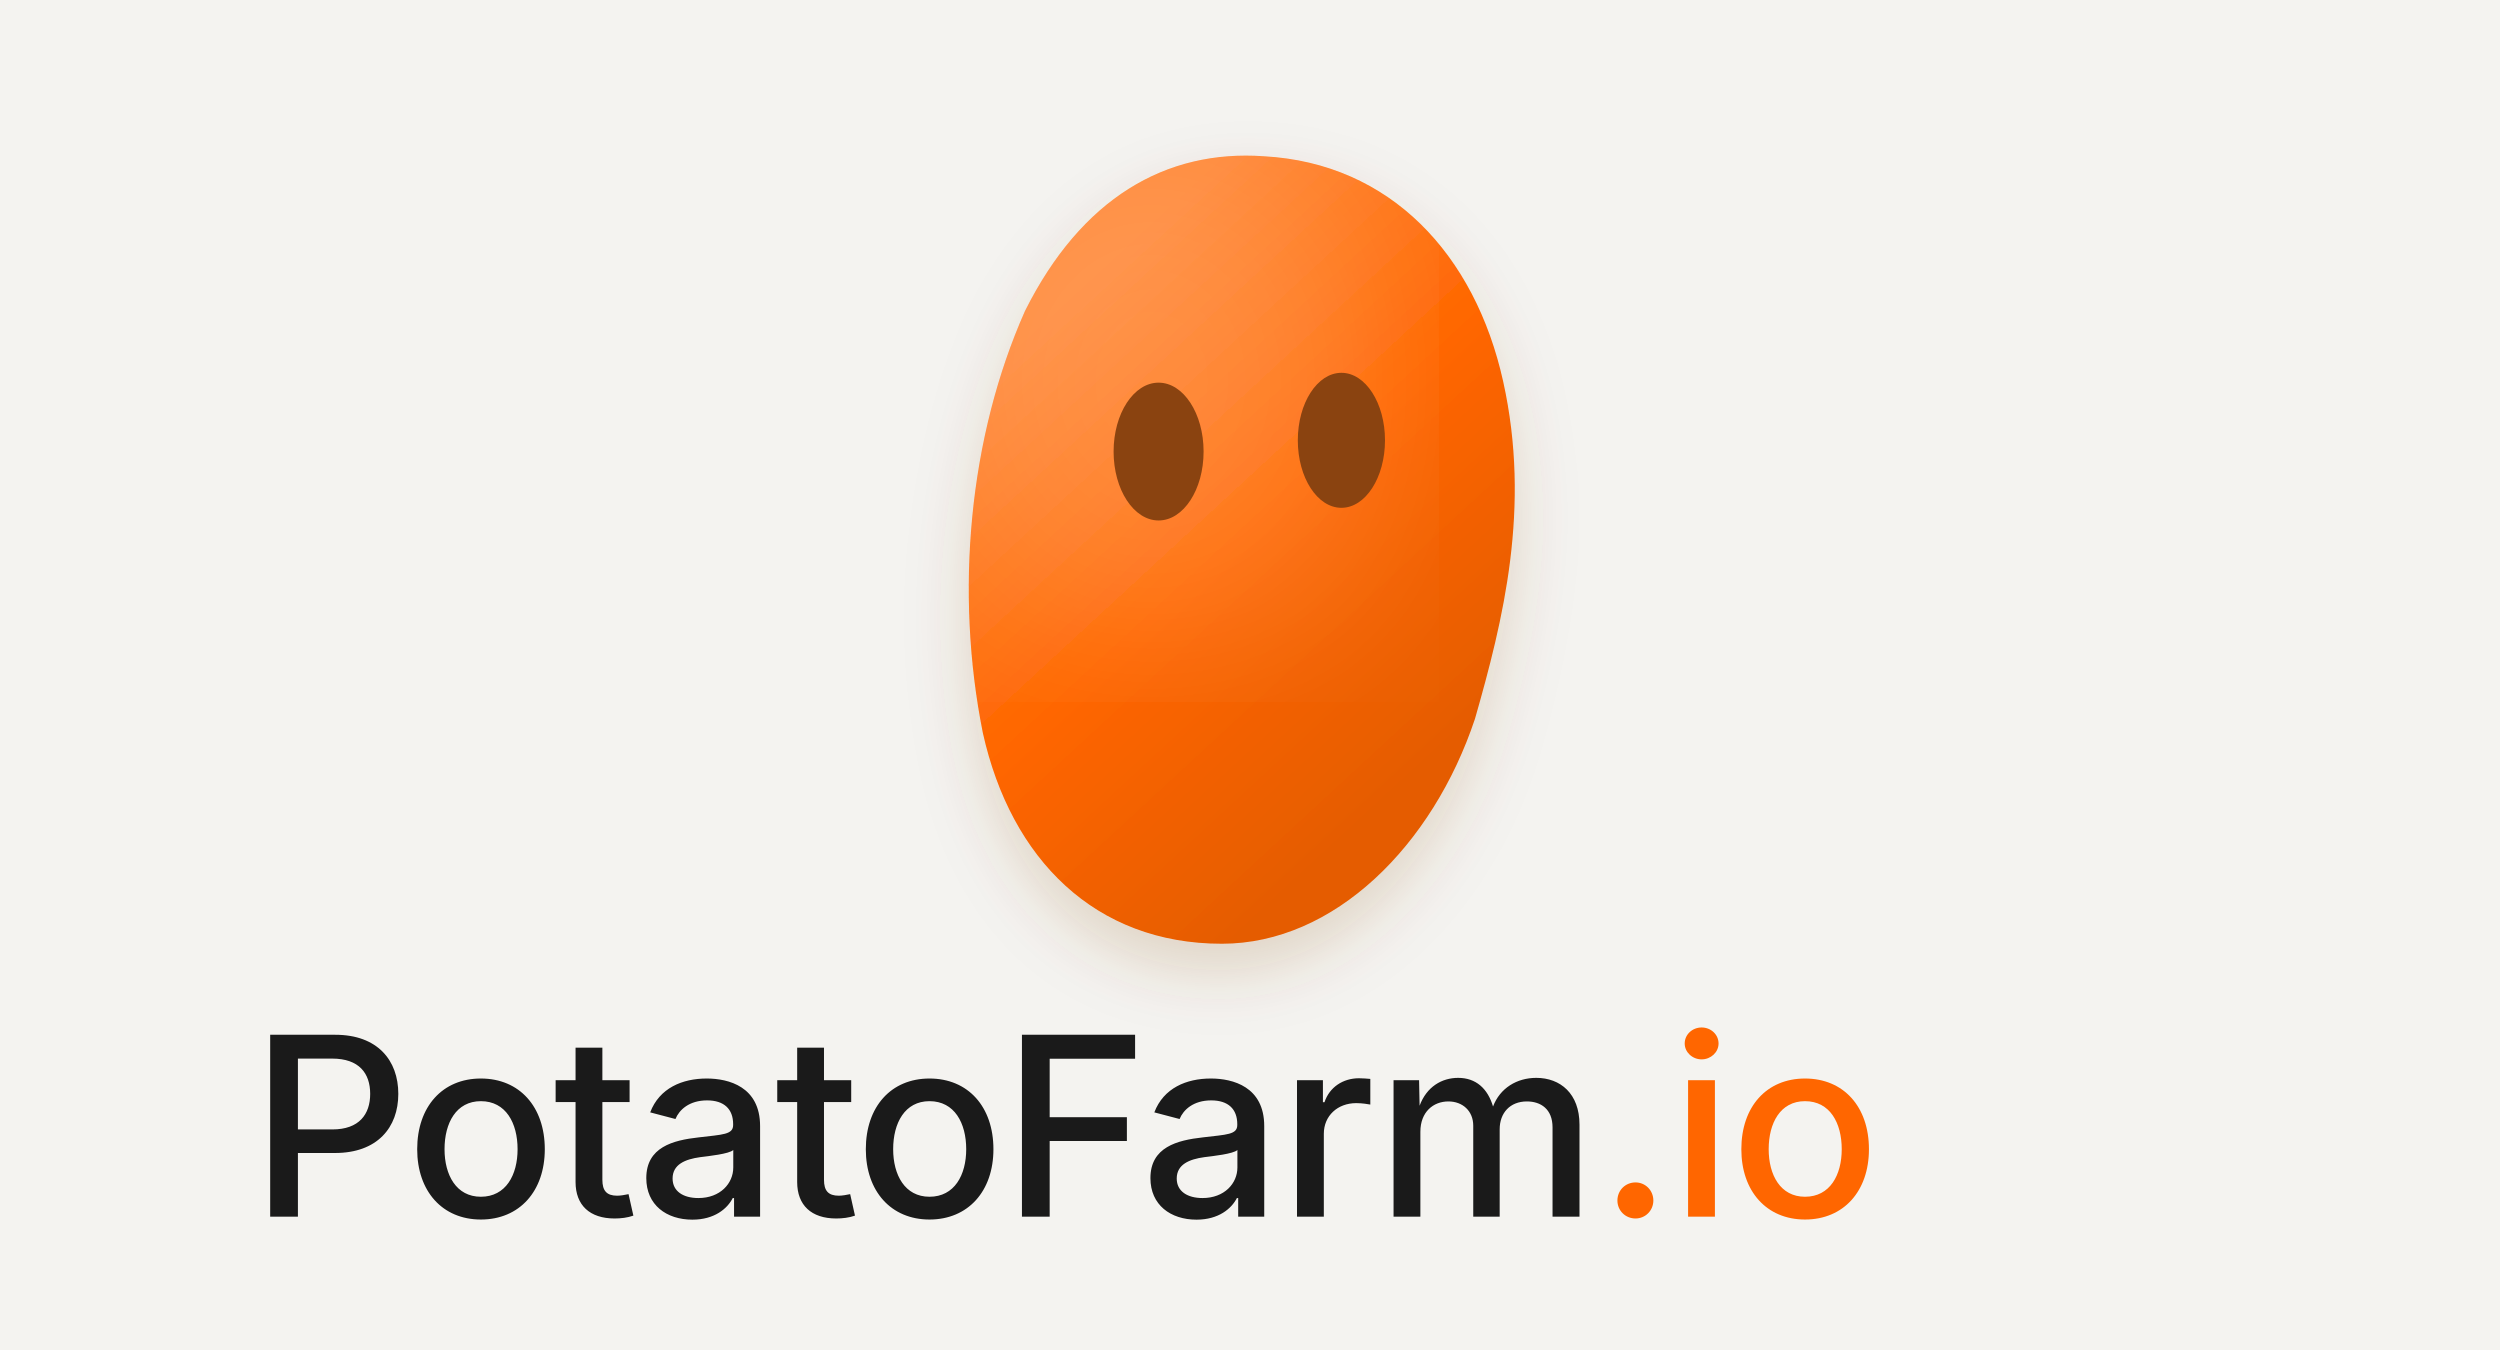
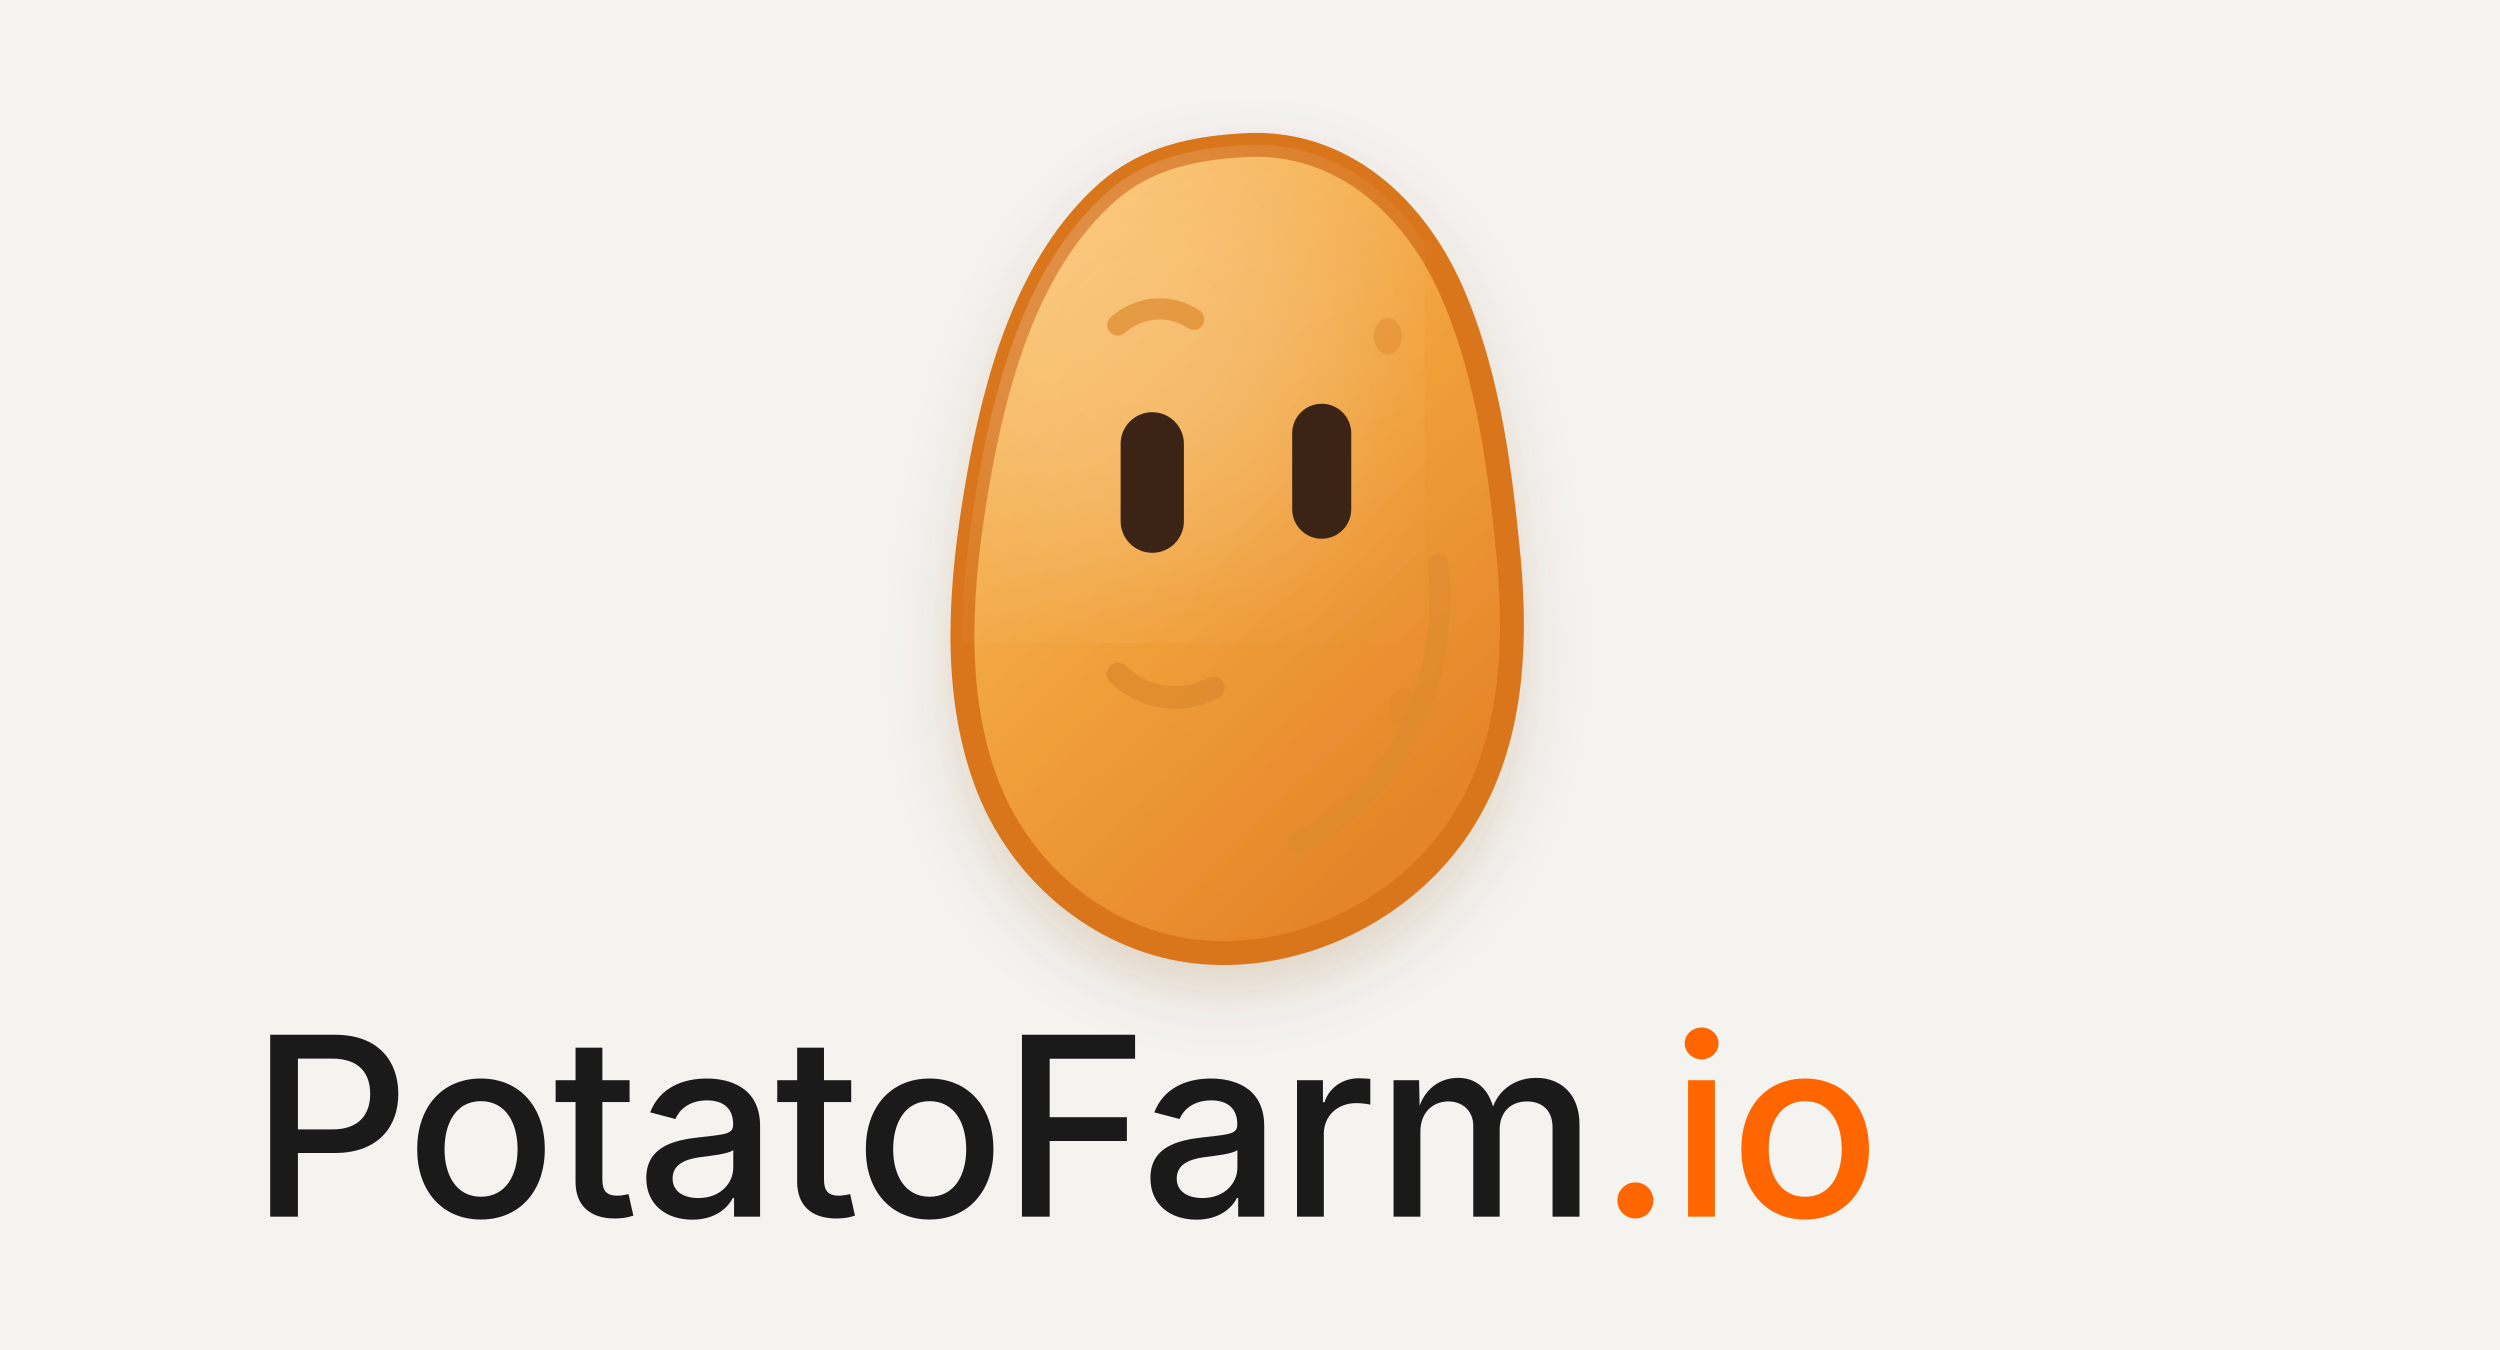
<svg xmlns="http://www.w3.org/2000/svg" viewBox="0 0 300 162" width="300" height="162">
  <rect width="300" height="162" fill="#F4F3F0" />
  <g transform="translate(96.0,12) scale(1.6875)">
    <defs>
-       <linearGradient id="shs2" x1="24%" y1="14%" x2="70%" y2="86%">
-         <stop offset="0" stop-color="#FF8533" />
-         <stop offset="0.5" stop-color="#FF6600" />
-         <stop offset="1" stop-color="#E55C00" />
+       <linearGradient id="shs2" x1="22%" y1="10%" x2="74%" y2="90%">
+         <stop offset="0" stop-color="#F8BA5E" />
+         <stop offset="0.5" stop-color="#F0A03A" />
+         <stop offset="1" stop-color="#E5842A" />
      </linearGradient>
      <filter id="bls2">
        <feGaussianBlur stdDeviation="7" />
      </filter>
      <filter id="dps2" x="-35%" y="-35%" width="180%" height="180%">
        <feDropShadow dx="0" dy="2" stdDeviation="2.2" flood-color="#8A4310" flood-opacity="0.18" />
      </filter>
      <clipPath id="cps2">
-         <path d="M33,4 C42,4.5 48,11 50,20 C52,29 50,37 48,44 C45,53 38,60 30,60 C21,60 15,54 13,45 C11,35 12,24 16,15 C20,7 26,3.5 33,4 Z" />
+         <path d="M31.8,3.2 C38.4,2.9 43.8,7.4 46.6,14.2 C49.0,20.0 49.8,26.4 50.4,32.6 C51.0,39.2 50.6,46.2 46.8,51.8 C42.9,57.6 35.6,61.2 28.6,60.6 C21.6,60.0 15.6,55.0 13.2,48.4 C10.8,41.8 11.4,34.4 12.6,27.4 C13.9,19.8 16.2,11.6 21.8,6.6 C24.6,4.1 28.0,3.4 31.8,3.2 Z" />
      </clipPath>
    </defs>
-     <path d="M33,4 C42,4.5 48,11 50,20 C52,29 50,37 48,44 C45,53 38,60 30,60 C21,60 15,54 13,45 C11,35 12,24 16,15 C20,7 26,3.5 33,4 Z" fill="url(#shs2)" filter="url(#dps2)" />
+     <path d="M31.8,3.2 C38.4,2.9 43.8,7.4 46.6,14.2 C49.0,20.0 49.8,26.4 50.4,32.6 C51.0,39.2 50.6,46.2 46.8,51.8 C42.9,57.6 35.6,61.2 28.6,60.6 C21.6,60.0 15.6,55.0 13.2,48.4 C10.8,41.8 11.4,34.4 12.6,27.4 C13.9,19.8 16.2,11.6 21.8,6.6 C24.6,4.1 28.0,3.4 31.8,3.2 Z" fill="url(#shs2)" stroke="#D9761C" stroke-width="1.7" stroke-linejoin="round" filter="url(#dps2)" />
    <g clip-path="url(#cps2)">
-       <ellipse cx="25" cy="20" rx="17" ry="19" fill="#FFFFFF" opacity="0.15" filter="url(#bls2)" />
+       <ellipse cx="24" cy="17" rx="17" ry="18" fill="#FFFFFF" opacity="0.20" filter="url(#bls2)" />
    </g>
-     <ellipse cx="25.5" cy="25" rx="3.2" ry="4.9" fill="#8A4310" />
-     <ellipse cx="38.5" cy="24.2" rx="3.1" ry="4.8" fill="#8A4310" />
+     <rect x="22.8" y="22.2" width="4.5" height="10.0" rx="2.25" fill="#3B2416" />
+     <rect x="35.0" y="21.6" width="4.2" height="9.6" rx="2.1" fill="#3B2416" />
+     <path d="M45.4,33.0 C46.2,41.4 42.6,49.4 35.4,52.8" fill="none" stroke="#DD8A2E" stroke-width="1.5" stroke-linecap="round" opacity="0.55" />
+     <path d="M22.6,40.8 C24.4,42.6 27.2,43.0 29.4,41.8" fill="none" stroke="#DD8A2E" stroke-width="1.6" stroke-linecap="round" opacity="0.8" />
+     <path d="M22.6,16.0 C24.2,14.6 26.4,14.5 28.0,15.6" fill="none" stroke="#DD8A2E" stroke-width="1.5" stroke-linecap="round" opacity="0.7" />
+     <ellipse cx="41.8" cy="16.8" rx="1.0" ry="1.3" fill="#DD8A2E" opacity="0.5" />
+     <ellipse cx="43.0" cy="43.2" rx="1.1" ry="1.4" fill="#DD8A2E" opacity="0.45" />
  </g>
  <text x="30" y="146" font-family="Inter,-apple-system,BlinkMacSystemFont,'Segoe UI',Roboto,sans-serif" font-size="30" font-weight="500" letter-spacing="-0.4" fill="#1A1A1A">PotatoFarm<tspan fill="#FF6600">.io</tspan>
  </text>
</svg>
